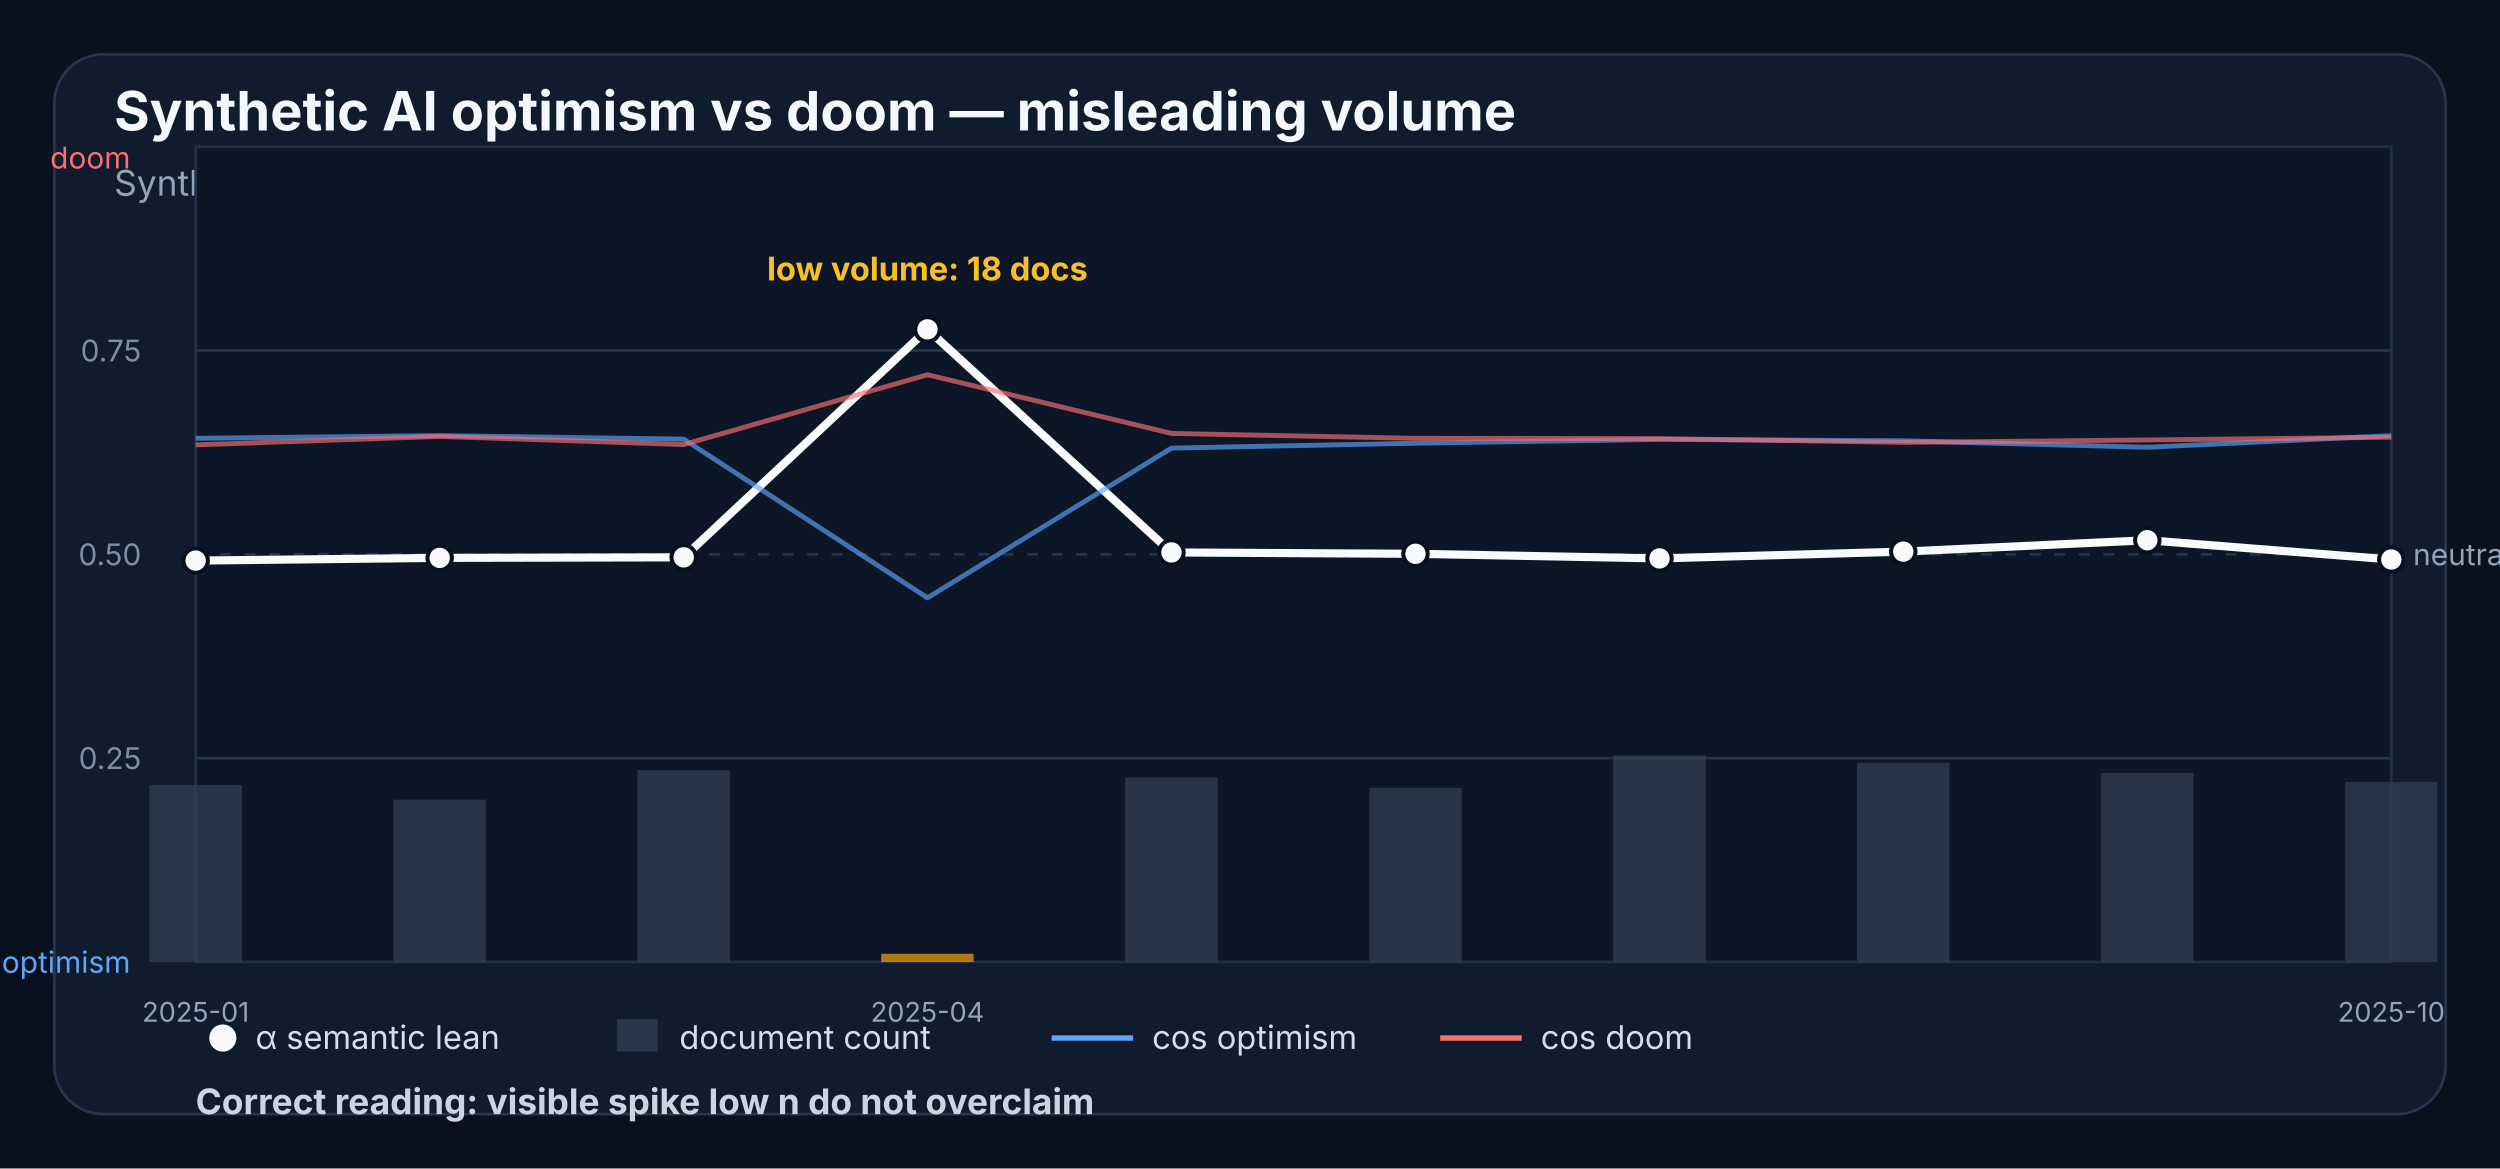
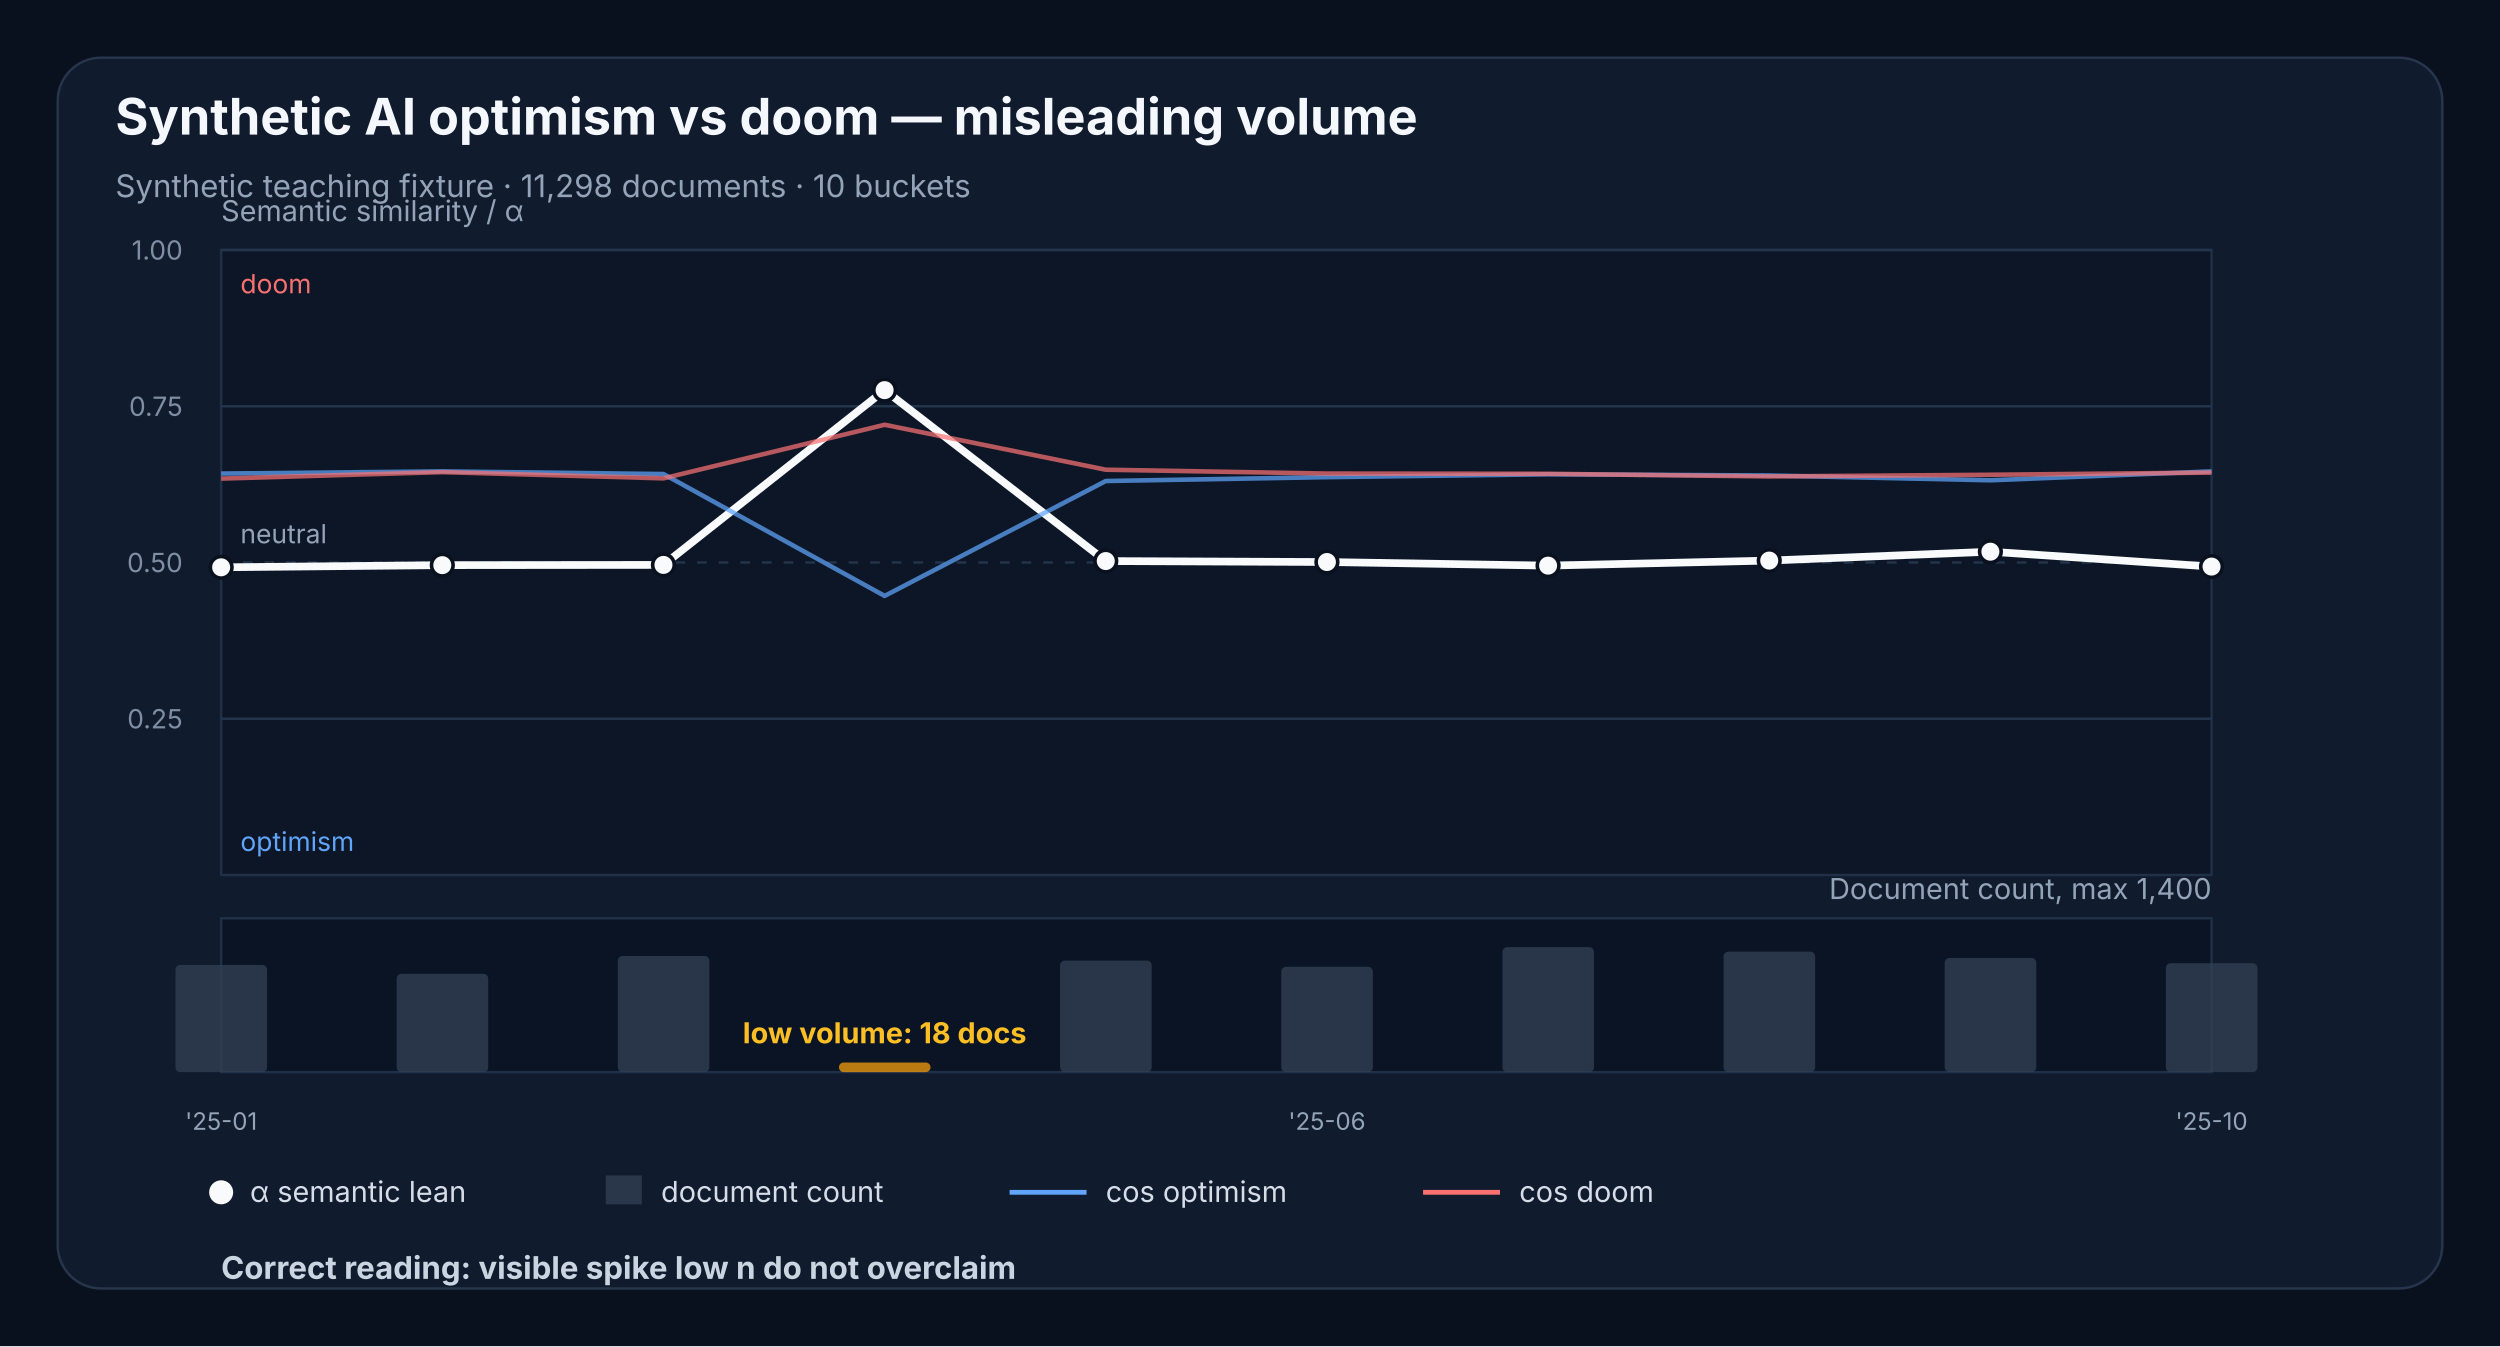
- <svg xmlns="http://www.w3.org/2000/svg" width="920" height="430" viewBox="0 0 920 430" role="img" aria-label="Semantic trend teaching chart for misleading-volume">
+ <svg xmlns="http://www.w3.org/2000/svg" width="1040" height="560" viewBox="0 0 1040 560" role="img" aria-label="Semantic trend teaching chart for misleading-volume">
  <rect width="100%" height="100%" fill="#09111f" />
-   <rect x="20" y="20" width="880" height="390" rx="18" fill="#101b2e" stroke="#27364d" />
-   <text x="42.0" y="48.0" fill="#f4f7fb" font-family="Inter, -apple-system, BlinkMacSystemFont, Segoe UI, sans-serif" font-size="20" font-weight="700" text-anchor="start">Synthetic AI optimism vs doom — misleading volume</text>
-   <text x="42.0" y="72.0" fill="#94a3b8" font-family="Inter, -apple-system, BlinkMacSystemFont, Segoe UI, sans-serif" font-size="13" font-weight="400" text-anchor="start">Synthetic teaching fixture · 11,298 documents · 10 buckets</text>
-   <rect x="72" y="54" width="808" height="300" fill="#0c1627" stroke="#203047" />
-   <line x1="72.0" y1="279.0" x2="880.0" y2="279.0" stroke="#23344d" stroke-width="1" />
-   <text x="52.0" y="283.0" fill="#7f8ea3" font-family="Inter, -apple-system, BlinkMacSystemFont, Segoe UI, sans-serif" font-size="11" font-weight="400" text-anchor="end">0.25</text>
-   <line x1="72.0" y1="204.0" x2="880.0" y2="204.0" stroke="#23344d" stroke-width="1" stroke-dasharray="4 5" />
-   <text x="52.0" y="208.0" fill="#7f8ea3" font-family="Inter, -apple-system, BlinkMacSystemFont, Segoe UI, sans-serif" font-size="11" font-weight="400" text-anchor="end">0.50</text>
-   <line x1="72.0" y1="129.0" x2="880.0" y2="129.0" stroke="#23344d" stroke-width="1" />
-   <text x="52.0" y="133.0" fill="#7f8ea3" font-family="Inter, -apple-system, BlinkMacSystemFont, Segoe UI, sans-serif" font-size="11" font-weight="400" text-anchor="end">0.75</text>
-   <text x="48.0" y="62.0" fill="#f87171" font-family="Inter, -apple-system, BlinkMacSystemFont, Segoe UI, sans-serif" font-size="11" font-weight="400" text-anchor="end">doom</text>
-   <text x="48.0" y="358.0" fill="#60a5fa" font-family="Inter, -apple-system, BlinkMacSystemFont, Segoe UI, sans-serif" font-size="11" font-weight="400" text-anchor="end">optimism</text>
-   <text x="888.0" y="208.0" fill="#94a3b8" font-family="Inter, -apple-system, BlinkMacSystemFont, Segoe UI, sans-serif" font-size="11" font-weight="400" text-anchor="start">neutral α=0.5</text>
-   <rect x="55.0" y="288.9" width="34.0" height="65.1" fill="#334155" opacity="0.72" />
-   <rect x="144.8" y="294.3" width="34.0" height="59.7" fill="#334155" opacity="0.72" />
-   <rect x="234.6" y="283.4" width="34.0" height="70.6" fill="#334155" opacity="0.72" />
-   <rect x="324.3" y="351.0" width="34.0" height="3.0" fill="#f59e0b" opacity="0.72" />
-   <rect x="414.1" y="286.1" width="34.0" height="67.9" fill="#334155" opacity="0.72" />
-   <rect x="503.9" y="289.9" width="34.0" height="64.1" fill="#334155" opacity="0.72" />
-   <rect x="593.7" y="278.0" width="34.0" height="76.0" fill="#334155" opacity="0.72" />
-   <rect x="683.4" y="280.7" width="34.0" height="73.3" fill="#334155" opacity="0.72" />
-   <rect x="773.2" y="284.5" width="34.0" height="69.5" fill="#334155" opacity="0.72" />
-   <rect x="863.0" y="287.8" width="34.0" height="66.2" fill="#334155" opacity="0.72" />
-   <polyline points="72.0,206.3 161.8,205.3 251.6,205.1 341.3,121.2 431.1,203.3 520.9,203.8 610.7,205.5 700.4,203.0 790.2,198.8 880.0,205.9" fill="none" stroke="#f8fafc" stroke-width="3" stroke-linejoin="round" stroke-linecap="round" />
-   <polyline points="72.0,161.3 161.8,160.3 251.6,161.6 341.3,220.0 431.1,164.9 520.9,163.1 610.7,161.7 700.4,162.2 790.2,164.6 880.0,160.3" fill="none" stroke="#60a5fa" stroke-width="1.8" opacity="0.65" stroke-linejoin="round" />
-   <polyline points="72.0,163.7 161.8,160.6 251.6,163.6 341.3,137.9 431.1,159.5 520.9,161.3 610.7,161.4 700.4,162.8 790.2,161.9 880.0,160.9" fill="none" stroke="#f87171" stroke-width="1.8" opacity="0.65" stroke-linejoin="round" />
-   <circle cx="72.0" cy="206.3" r="4.5" fill="#f8fafc" stroke="#09111f" stroke-width="1.5" />
-   <text x="72.0" y="376.0" fill="#94a3b8" font-family="Inter, -apple-system, BlinkMacSystemFont, Segoe UI, sans-serif" font-size="10" font-weight="400" text-anchor="middle">2025-01</text>
-   <circle cx="161.8" cy="205.3" r="4.5" fill="#f8fafc" stroke="#09111f" stroke-width="1.5" />
-   <circle cx="251.6" cy="205.1" r="4.5" fill="#f8fafc" stroke="#09111f" stroke-width="1.5" />
-   <circle cx="341.3" cy="121.2" r="4.5" fill="#f8fafc" stroke="#09111f" stroke-width="1.5" />
-   <text x="341.3" y="376.0" fill="#94a3b8" font-family="Inter, -apple-system, BlinkMacSystemFont, Segoe UI, sans-serif" font-size="10" font-weight="400" text-anchor="middle">2025-04</text>
-   <text x="341.3" y="103.2" fill="#fbbf24" font-family="Inter, -apple-system, BlinkMacSystemFont, Segoe UI, sans-serif" font-size="12" font-weight="700" text-anchor="middle">low volume: 18 docs</text>
-   <circle cx="431.1" cy="203.3" r="4.5" fill="#f8fafc" stroke="#09111f" stroke-width="1.5" />
-   <circle cx="520.9" cy="203.8" r="4.5" fill="#f8fafc" stroke="#09111f" stroke-width="1.5" />
-   <circle cx="610.7" cy="205.5" r="4.5" fill="#f8fafc" stroke="#09111f" stroke-width="1.5" />
-   <circle cx="700.4" cy="203.0" r="4.5" fill="#f8fafc" stroke="#09111f" stroke-width="1.5" />
-   <circle cx="790.2" cy="198.8" r="4.5" fill="#f8fafc" stroke="#09111f" stroke-width="1.5" />
-   <circle cx="880.0" cy="205.9" r="4.5" fill="#f8fafc" stroke="#09111f" stroke-width="1.5" />
-   <text x="880.0" y="376.0" fill="#94a3b8" font-family="Inter, -apple-system, BlinkMacSystemFont, Segoe UI, sans-serif" font-size="10" font-weight="400" text-anchor="middle">2025-10</text>
-   <circle cx="82" cy="382" r="5" fill="#f8fafc" />
-   <text x="94.0" y="386.0" fill="#d7dde8" font-family="Inter, -apple-system, BlinkMacSystemFont, Segoe UI, sans-serif" font-size="12" font-weight="400" text-anchor="start">α semantic lean</text>
-   <rect x="227" y="375" width="15" height="12" fill="#334155" opacity="0.72" />
-   <text x="250.0" y="386.0" fill="#d7dde8" font-family="Inter, -apple-system, BlinkMacSystemFont, Segoe UI, sans-serif" font-size="12" font-weight="400" text-anchor="start">document count</text>
-   <line x1="387.0" y1="382.0" x2="417.0" y2="382.0" stroke="#60a5fa" stroke-width="2" />
-   <text x="424.0" y="386.0" fill="#d7dde8" font-family="Inter, -apple-system, BlinkMacSystemFont, Segoe UI, sans-serif" font-size="12" font-weight="400" text-anchor="start">cos optimism</text>
-   <line x1="530.0" y1="382.0" x2="560.0" y2="382.0" stroke="#f87171" stroke-width="2" />
-   <text x="567.0" y="386.0" fill="#d7dde8" font-family="Inter, -apple-system, BlinkMacSystemFont, Segoe UI, sans-serif" font-size="12" font-weight="400" text-anchor="start">cos doom</text>
-   <text x="72.0" y="410.0" fill="#cbd5e1" font-family="Inter, -apple-system, BlinkMacSystemFont, Segoe UI, sans-serif" font-size="13" font-weight="700" text-anchor="start">Correct reading: visible spike low n do not overclaim</text>
+   <rect x="24" y="24" width="992" height="512" rx="18" fill="#101b2e" stroke="#27364d" />
+   <text x="48.0" y="56.0" fill="#f4f7fb" font-family="Inter, -apple-system, BlinkMacSystemFont, Segoe UI, sans-serif" font-size="21" font-weight="700" text-anchor="start">Synthetic AI optimism vs doom — misleading volume</text>
+   <text x="48.0" y="82.0" fill="#94a3b8" font-family="Inter, -apple-system, BlinkMacSystemFont, Segoe UI, sans-serif" font-size="13" font-weight="400" text-anchor="start">Synthetic teaching fixture · 11,298 documents · 10 buckets</text>
+   <rect x="92" y="104" width="828" height="260" fill="#0c1627" stroke="#203047" />
+   <rect x="92" y="382" width="828" height="64" fill="#0a1424" stroke="#203047" />
+   <text x="92.0" y="92.0" fill="#94a3b8" font-family="Inter, -apple-system, BlinkMacSystemFont, Segoe UI, sans-serif" font-size="12" font-weight="400" text-anchor="start">Semantic similarity / α</text>
+   <text x="920.0" y="374.0" fill="#94a3b8" font-family="Inter, -apple-system, BlinkMacSystemFont, Segoe UI, sans-serif" font-size="12" font-weight="400" text-anchor="end">Document count, max 1,400</text>
+   <line x1="92.0" y1="299.0" x2="920.0" y2="299.0" stroke="#23344d" stroke-width="1" />
+   <text x="76.0" y="303.0" fill="#7f8ea3" font-family="Inter, -apple-system, BlinkMacSystemFont, Segoe UI, sans-serif" font-size="11" font-weight="400" text-anchor="end">0.25</text>
+   <line x1="92.0" y1="234.0" x2="920.0" y2="234.0" stroke="#23344d" stroke-width="1" stroke-dasharray="4 5" />
+   <text x="76.0" y="238.0" fill="#7f8ea3" font-family="Inter, -apple-system, BlinkMacSystemFont, Segoe UI, sans-serif" font-size="11" font-weight="400" text-anchor="end">0.50</text>
+   <line x1="92.0" y1="169.0" x2="920.0" y2="169.0" stroke="#23344d" stroke-width="1" />
+   <text x="76.0" y="173.0" fill="#7f8ea3" font-family="Inter, -apple-system, BlinkMacSystemFont, Segoe UI, sans-serif" font-size="11" font-weight="400" text-anchor="end">0.75</text>
+   <line x1="92.0" y1="104.0" x2="920.0" y2="104.0" stroke="#23344d" stroke-width="1" />
+   <text x="76.0" y="108.0" fill="#7f8ea3" font-family="Inter, -apple-system, BlinkMacSystemFont, Segoe UI, sans-serif" font-size="11" font-weight="400" text-anchor="end">1.00</text>
+   <text x="100.0" y="122.0" fill="#f87171" font-family="Inter, -apple-system, BlinkMacSystemFont, Segoe UI, sans-serif" font-size="11" font-weight="400" text-anchor="start">doom</text>
+   <text x="100.0" y="354.0" fill="#60a5fa" font-family="Inter, -apple-system, BlinkMacSystemFont, Segoe UI, sans-serif" font-size="11" font-weight="400" text-anchor="start">optimism</text>
+   <text x="100.0" y="226.0" fill="#94a3b8" font-family="Inter, -apple-system, BlinkMacSystemFont, Segoe UI, sans-serif" font-size="11" font-weight="400" text-anchor="start">neutral</text>
+   <g data-layer="volume-bars">
+     <rect x="73.0" y="401.4" width="38.1" height="44.6" rx="2" fill="#334155" opacity="0.74" />
+     <rect x="165.0" y="405.1" width="38.1" height="40.9" rx="2" fill="#334155" opacity="0.74" />
+     <rect x="257.0" y="397.7" width="38.1" height="48.3" rx="2" fill="#334155" opacity="0.74" />
+     <rect x="349.0" y="442.0" width="38.1" height="4.0" rx="2" fill="#f59e0b" opacity="0.74" />
+     <text x="368.0" y="434.0" fill="#fbbf24" font-family="Inter, -apple-system, BlinkMacSystemFont, Segoe UI, sans-serif" font-size="12" font-weight="700" text-anchor="middle">low volume: 18 docs</text>
+     <rect x="441.0" y="399.6" width="38.1" height="46.4" rx="2" fill="#334155" opacity="0.74" />
+     <rect x="533.0" y="402.2" width="38.1" height="43.8" rx="2" fill="#334155" opacity="0.74" />
+     <rect x="625.0" y="394.0" width="38.1" height="52.0" rx="2" fill="#334155" opacity="0.74" />
+     <rect x="717.0" y="395.9" width="38.1" height="50.1" rx="2" fill="#334155" opacity="0.74" />
+     <rect x="809.0" y="398.5" width="38.1" height="47.5" rx="2" fill="#334155" opacity="0.74" />
+     <rect x="901.0" y="400.7" width="38.1" height="45.3" rx="2" fill="#334155" opacity="0.74" />
+   </g>
+   <g data-layer="semantic-lines">
+     <polyline points="92.0,236.0 184.0,235.1 276.0,235.0 368.0,162.3 460.0,233.4 552.0,233.8 644.0,235.3 736.0,233.2 828.0,229.5 920.0,235.7" fill="none" stroke="#f8fafc" stroke-width="3.2" stroke-linejoin="round" stroke-linecap="round" />
+     <polyline points="92.0,197.0 184.0,196.1 276.0,197.2 368.0,247.9 460.0,200.1 552.0,198.5 644.0,197.3 736.0,197.8 828.0,199.8 920.0,196.1" fill="none" stroke="#60a5fa" stroke-width="1.9" opacity="0.72" stroke-linejoin="round" />
+     <polyline points="92.0,199.1 184.0,196.4 276.0,199.0 368.0,176.7 460.0,195.4 552.0,197.0 644.0,197.1 736.0,198.2 828.0,197.5 920.0,196.6" fill="none" stroke="#f87171" stroke-width="1.9" opacity="0.72" stroke-linejoin="round" />
+     <circle cx="92.0" cy="236.0" r="4.5" fill="#f8fafc" stroke="#09111f" stroke-width="1.5" />
+     <circle cx="184.0" cy="235.1" r="4.5" fill="#f8fafc" stroke="#09111f" stroke-width="1.5" />
+     <circle cx="276.0" cy="235.0" r="4.5" fill="#f8fafc" stroke="#09111f" stroke-width="1.5" />
+     <circle cx="368.0" cy="162.3" r="4.5" fill="#f8fafc" stroke="#09111f" stroke-width="1.5" />
+     <circle cx="460.0" cy="233.4" r="4.5" fill="#f8fafc" stroke="#09111f" stroke-width="1.5" />
+     <circle cx="552.0" cy="233.8" r="4.5" fill="#f8fafc" stroke="#09111f" stroke-width="1.5" />
+     <circle cx="644.0" cy="235.3" r="4.5" fill="#f8fafc" stroke="#09111f" stroke-width="1.5" />
+     <circle cx="736.0" cy="233.2" r="4.5" fill="#f8fafc" stroke="#09111f" stroke-width="1.5" />
+     <circle cx="828.0" cy="229.5" r="4.5" fill="#f8fafc" stroke="#09111f" stroke-width="1.5" />
+     <circle cx="920.0" cy="235.7" r="4.5" fill="#f8fafc" stroke="#09111f" stroke-width="1.5" />
+   </g>
+   <text x="92.0" y="470.0" fill="#94a3b8" font-family="Inter, -apple-system, BlinkMacSystemFont, Segoe UI, sans-serif" font-size="10" font-weight="400" text-anchor="middle">'25-01</text>
+   <text x="552.0" y="470.0" fill="#94a3b8" font-family="Inter, -apple-system, BlinkMacSystemFont, Segoe UI, sans-serif" font-size="10" font-weight="400" text-anchor="middle">'25-06</text>
+   <text x="920.0" y="470.0" fill="#94a3b8" font-family="Inter, -apple-system, BlinkMacSystemFont, Segoe UI, sans-serif" font-size="10" font-weight="400" text-anchor="middle">'25-10</text>
+   <circle cx="92" cy="496" r="5" fill="#f8fafc" />
+   <text x="104.0" y="500.0" fill="#d7dde8" font-family="Inter, -apple-system, BlinkMacSystemFont, Segoe UI, sans-serif" font-size="12" font-weight="400" text-anchor="start">α semantic lean</text>
+   <rect x="252" y="489" width="15" height="12" fill="#334155" opacity="0.74" />
+   <text x="275.0" y="500.0" fill="#d7dde8" font-family="Inter, -apple-system, BlinkMacSystemFont, Segoe UI, sans-serif" font-size="12" font-weight="400" text-anchor="start">document count</text>
+   <line x1="420.0" y1="496.0" x2="452.0" y2="496.0" stroke="#60a5fa" stroke-width="2" />
+   <text x="460.0" y="500.0" fill="#d7dde8" font-family="Inter, -apple-system, BlinkMacSystemFont, Segoe UI, sans-serif" font-size="12" font-weight="400" text-anchor="start">cos optimism</text>
+   <line x1="592.0" y1="496.0" x2="624.0" y2="496.0" stroke="#f87171" stroke-width="2" />
+   <text x="632.0" y="500.0" fill="#d7dde8" font-family="Inter, -apple-system, BlinkMacSystemFont, Segoe UI, sans-serif" font-size="12" font-weight="400" text-anchor="start">cos doom</text>
+   <text x="92.0" y="532.0" fill="#cbd5e1" font-family="Inter, -apple-system, BlinkMacSystemFont, Segoe UI, sans-serif" font-size="13" font-weight="700" text-anchor="start">Correct reading: visible spike low n do not overclaim</text>
</svg>
